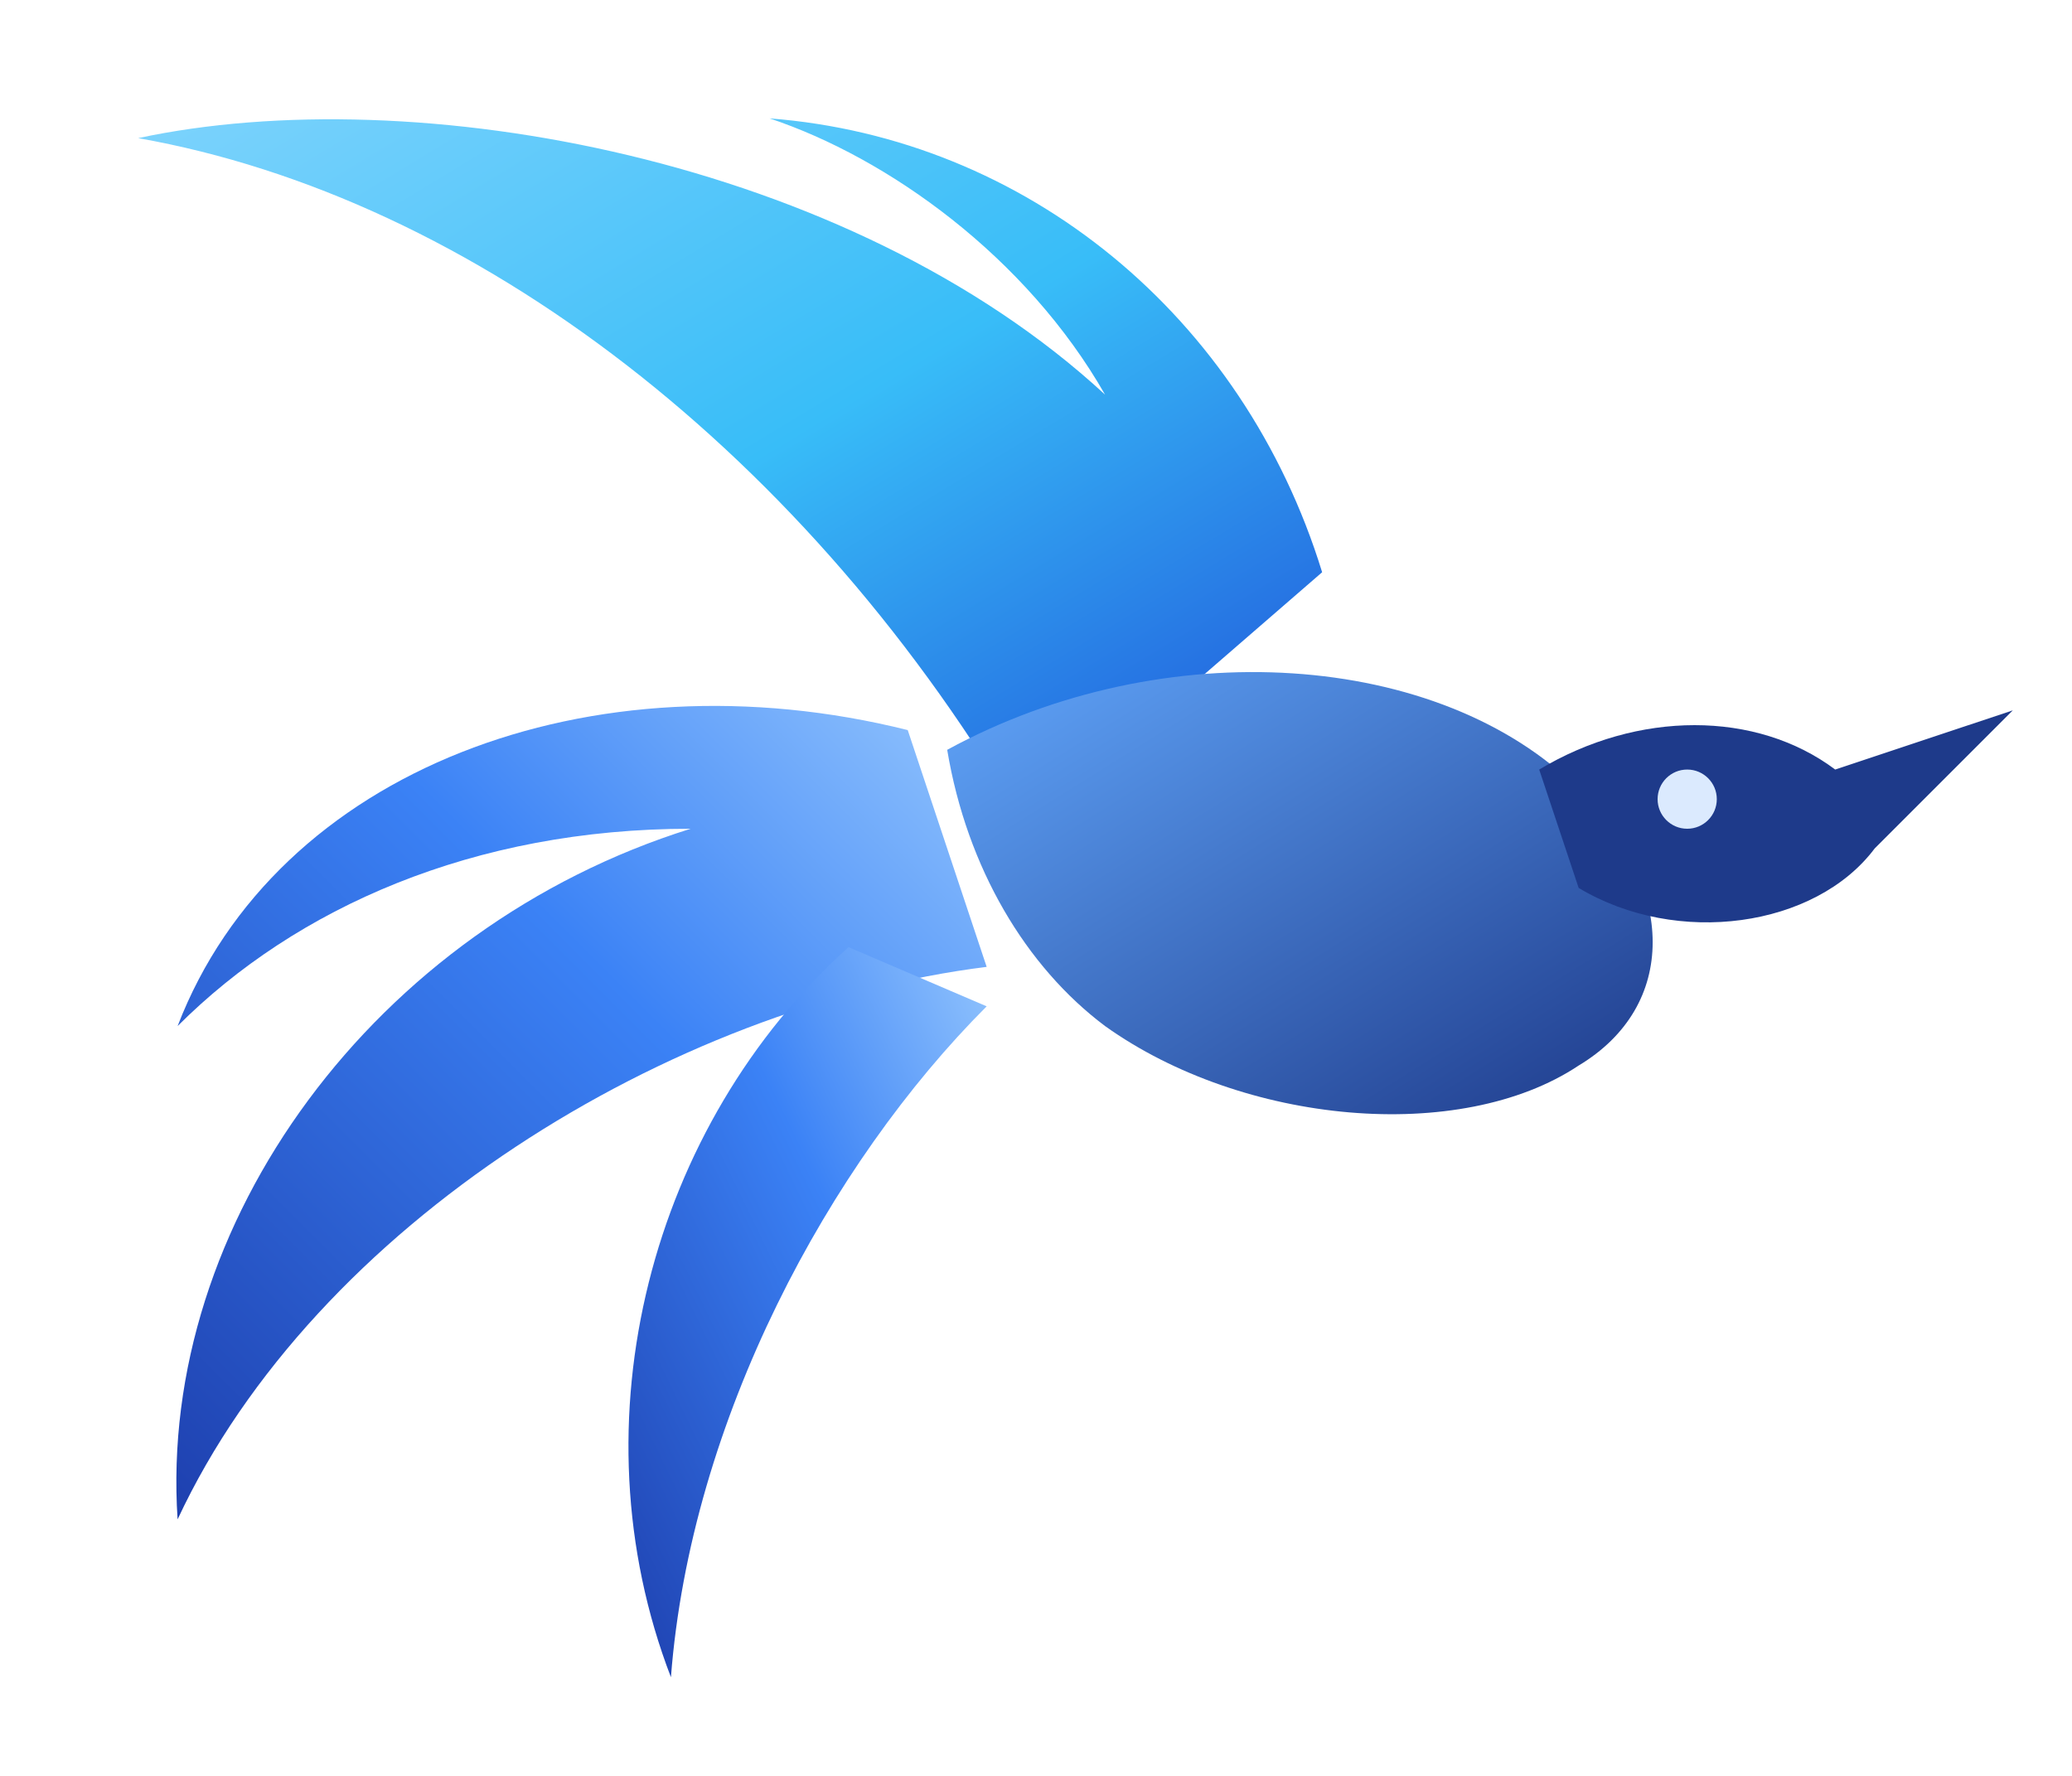
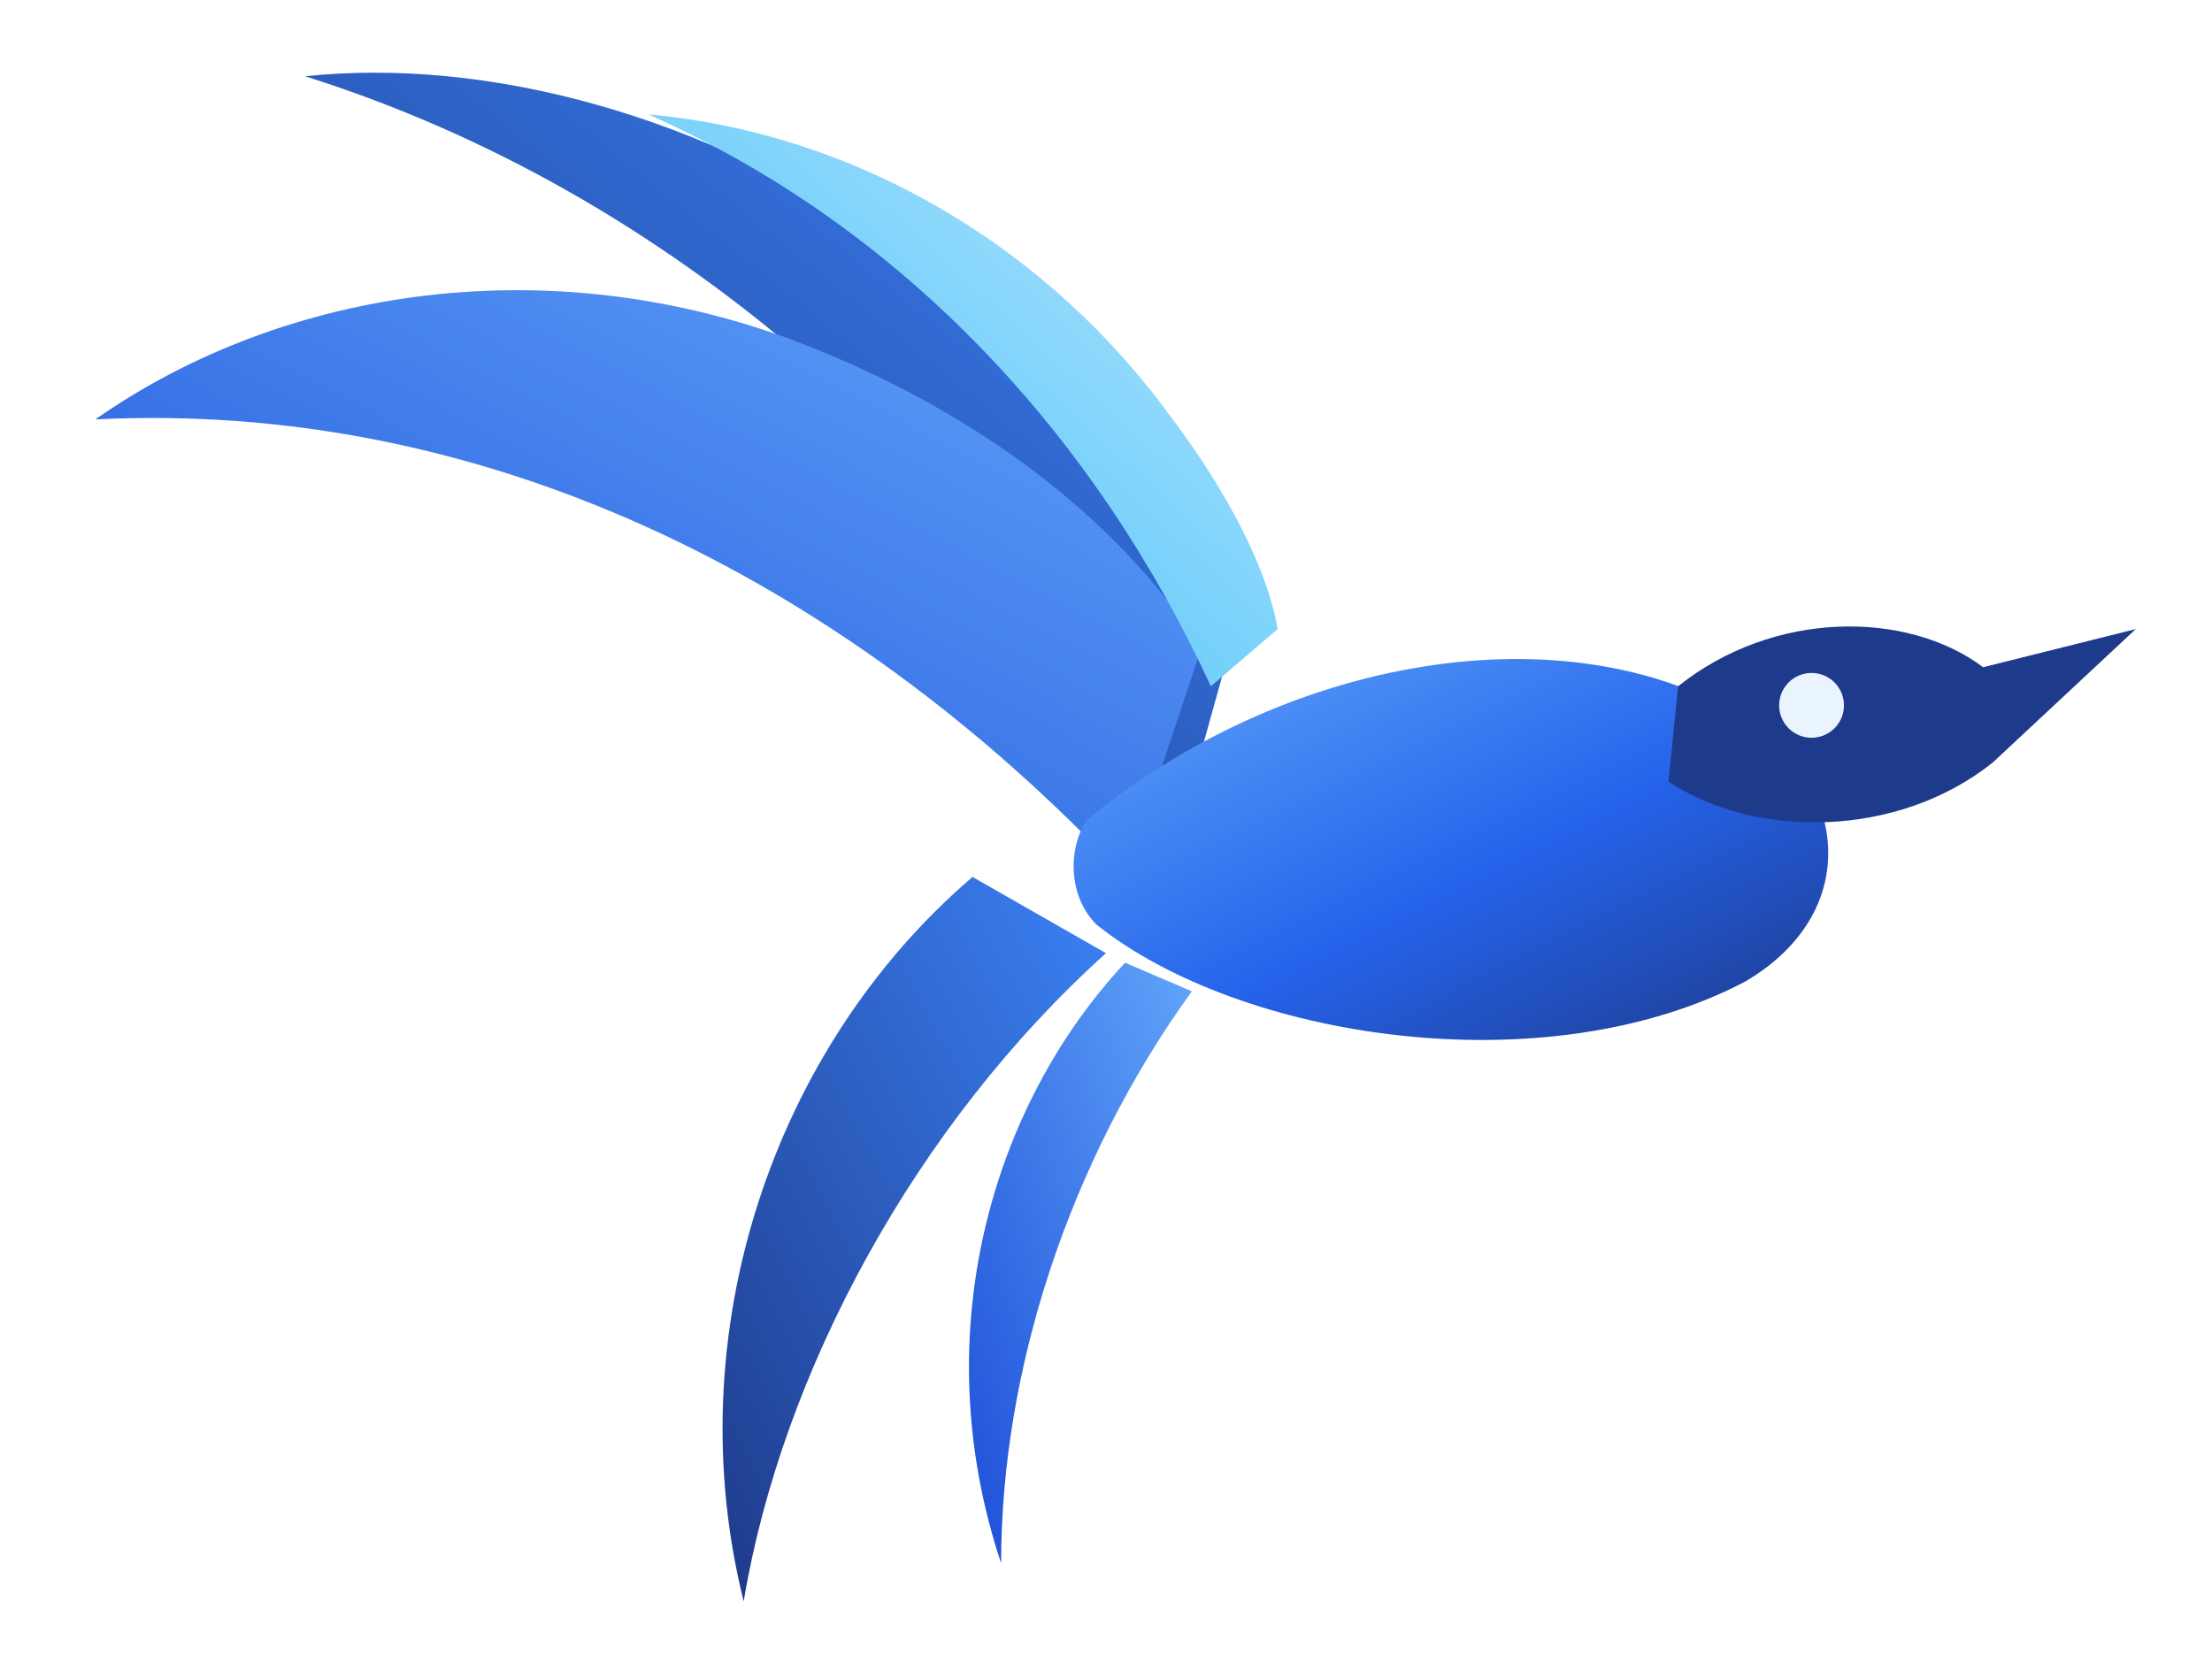
- <svg xmlns="http://www.w3.org/2000/svg" viewBox="0 0 210 180">
+ <svg xmlns="http://www.w3.org/2000/svg" viewBox="0 0 232 176">
  <defs>
-     <linearGradient id="wingA" x1="0" y1="0" x2="1" y2="1">
-       <stop offset="0" stop-color="#7dd3fc" />
-       <stop offset="0.5" stop-color="#38bdf8" />
-       <stop offset="1" stop-color="#1d4ed8" />
+     <linearGradient id="gSky" x1="0" y1="1" x2="1" y2="0">
+       <stop offset="0" stop-color="#38bdf8" />
+       <stop offset="1" stop-color="#bae6fd" />
    </linearGradient>
-     <linearGradient id="wingB" x1="0" y1="1" x2="1" y2="0">
-       <stop offset="0" stop-color="#1e40af" />
-       <stop offset="0.6" stop-color="#3b82f6" />
-       <stop offset="1" stop-color="#93c5fd" />
+     <linearGradient id="gMid" x1="0" y1="1" x2="1" y2="0">
+       <stop offset="0" stop-color="#1d4ed8" />
+       <stop offset="1" stop-color="#60a5fa" />
    </linearGradient>
-     <linearGradient id="bodyG" x1="0" y1="0" x2="1" y2="1">
+     <linearGradient id="gDeep" x1="1" y1="0" x2="0" y2="1">
+       <stop offset="0" stop-color="#3b82f6" />
+       <stop offset="1" stop-color="#1e3a8a" />
+     </linearGradient>
+     <linearGradient id="gBody" x1="0" y1="0" x2="1" y2="1">
      <stop offset="0" stop-color="#60a5fa" />
+       <stop offset=".55" stop-color="#2563eb" />
      <stop offset="1" stop-color="#1e3a8a" />
    </linearGradient>
  </defs>
-   <g transform="translate(8,6)">
-     <path fill="url(#wingA)" d="M96 78 C74 40 40 14 6 8 C34 2 78 10 104 34 C96 20 82 10 70 6 C96 8 118 26 126 52 Z" />
-     <path fill="url(#wingB)" d="M92 92 C60 96 24 118 10 148 C8 118 30 88 62 78 C40 78 22 86 10 98 C20 72 52 60 84 68 Z" />
-     <path fill="url(#bodyG)" d="M88 70 C110 58 138 60 152 74 C162 84 162 96 152 102 C140 110 118 108 104 98 C96 92 90 82 88 70 Z" />
-     <path fill="#1e3a8a" d="M148 72 C158 66 170 66 178 72 L196 66 L182 80 C176 88 162 90 152 84 Z" />
-     <circle cx="163" cy="75" r="3" fill="#dbeafe" />
-     <path fill="url(#wingB)" d="M92 96 C76 112 62 138 60 164 C50 138 58 108 78 90 Z" />
+   <g transform="translate(6,2)">
+     <path fill="url(#gDeep)" d="M118 84 C96 46 64 18 26 6 C45 4 68 10 88 24 C104 35 116 50 123 66 Z" />
+     <path fill="url(#gMid)" d="M112 90 C82 58 44 40 4 42 C24 28 52 24 78 34 C96 41 111 52 120 66 Z" />
+     <path fill="url(#gSky)" d="M121 70 C109 44 89 22 62 10 C84 12 104 24 117 42 C123 50 127 58 128 64 Z" />
+     <path fill="url(#gBody)" d="M108 84 C130 66 160 62 178 74 C188 81 189 94 177 101 C156 112 124 107 109 95 C106 92 106 87 108 84 Z" />
+     <path fill="#1e3a8a" d="M170 70 C180 62 194 62 202 68 L218 64 L203 78 C193 86 178 86 169 80 Z" />
+     <circle cx="184" cy="72" r="3.4" fill="#eaf4ff" />
+     <path fill="url(#gDeep)" d="M110 98 C90 116 76 142 72 166 C65 138 75 108 96 90 Z" />
+     <path fill="url(#gMid)" d="M119 102 C106 120 99 142 99 162 C91 138 98 114 112 99 Z" />
  </g>
</svg>
